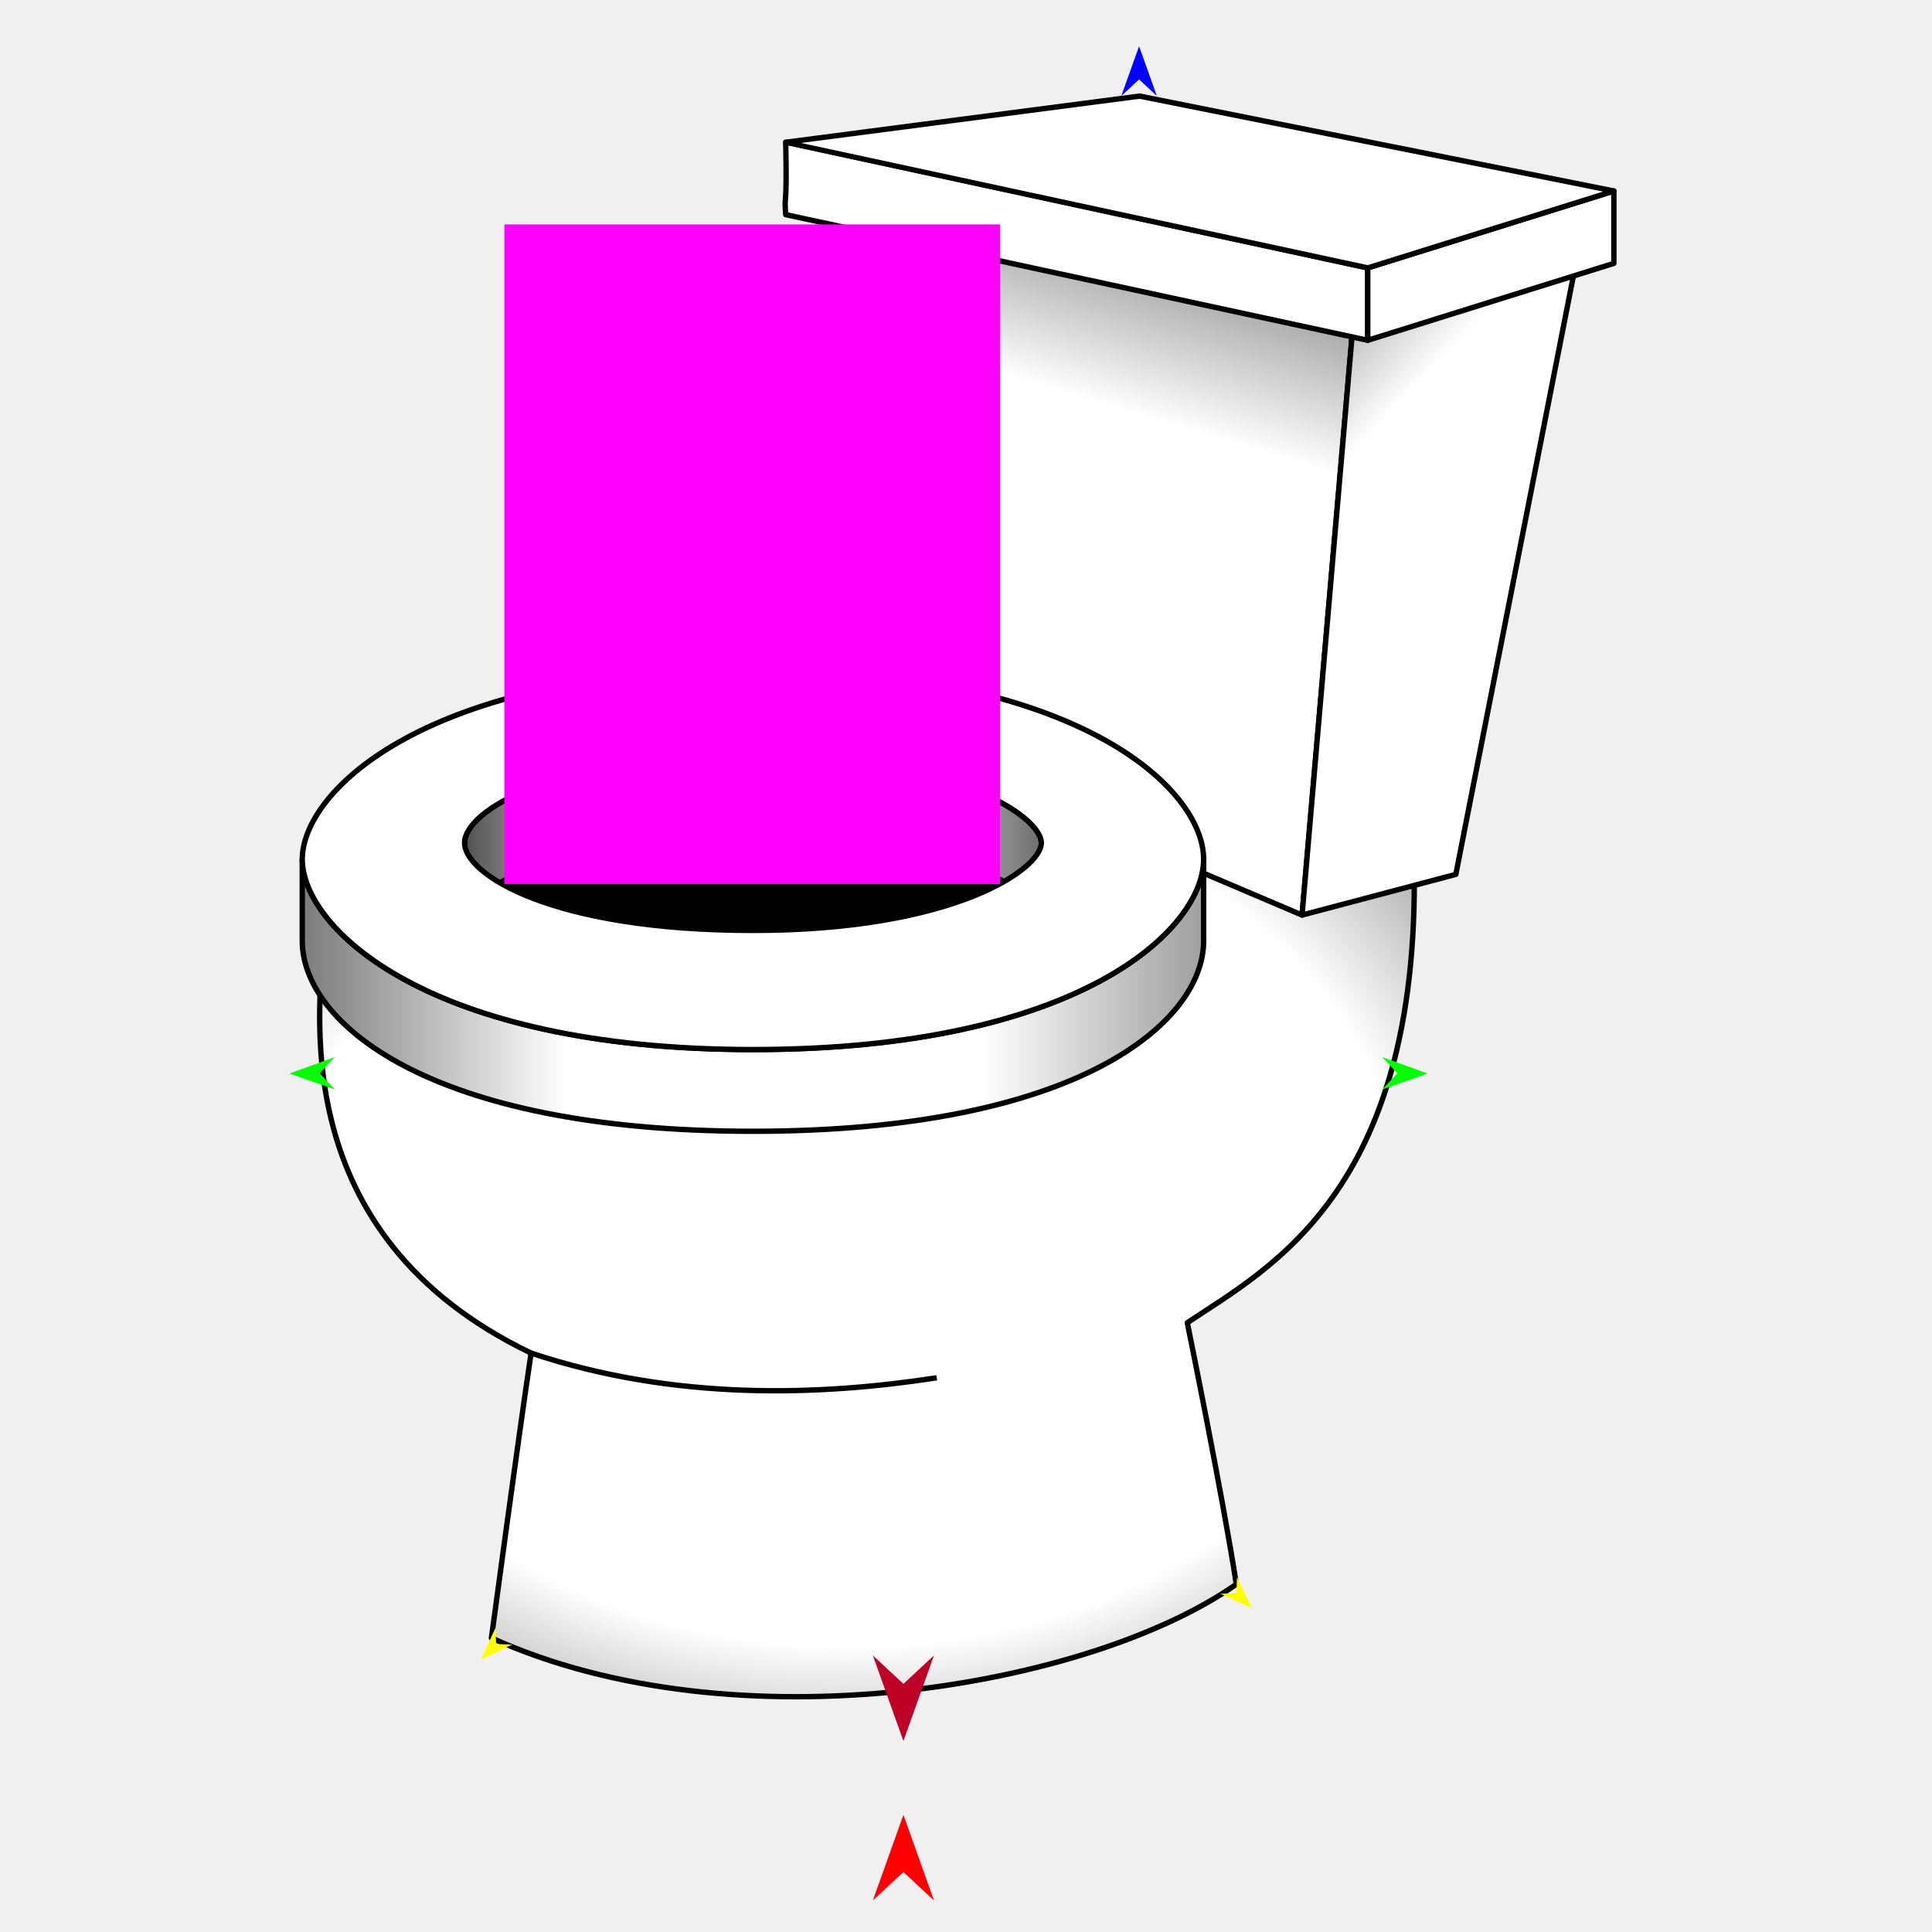
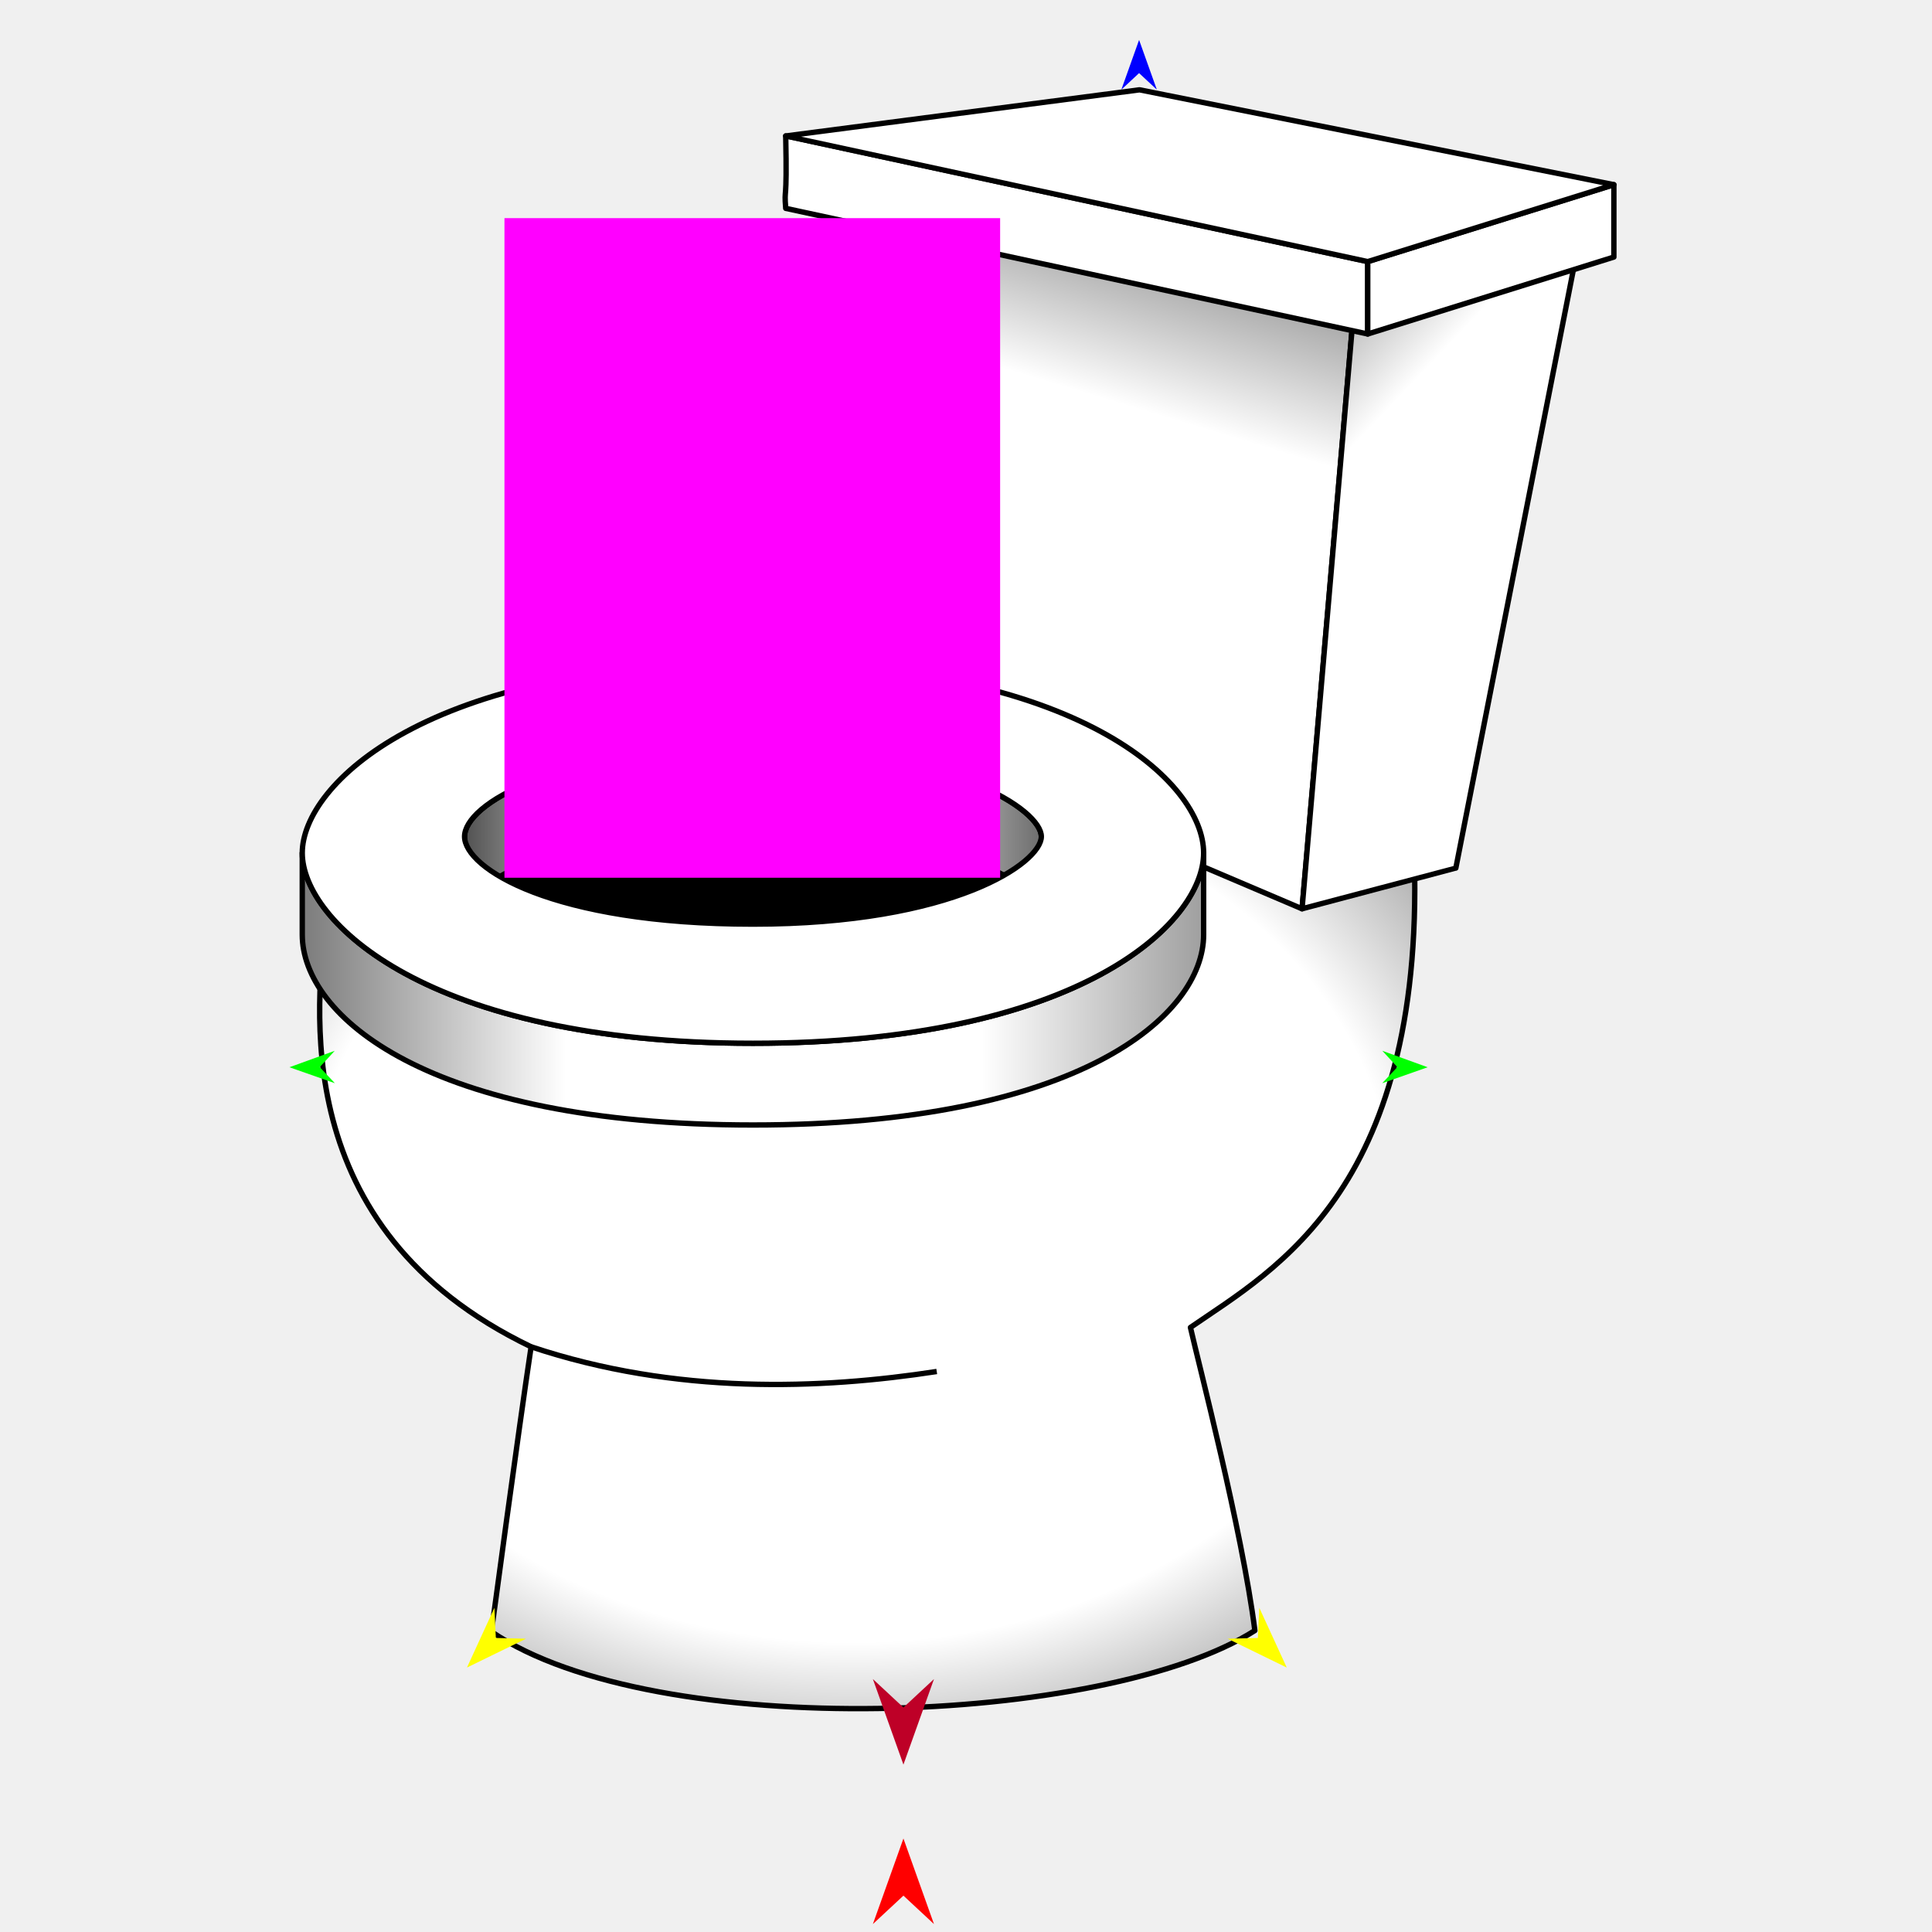
<svg xmlns="http://www.w3.org/2000/svg" version="1.1" id="Frame_0" width="720px" height="720px">
  <g id="toilet">
    <g id="toilet">
-       <path id="S11" fill="#000000" fill-rule="evenodd" stroke="#000000" stroke-width="2" stroke-linejoin="round" d="M 280.603 311.932 C 355.484 311.932 388.078 331.218 388.078 344.566 C 388.078 357.914 355.484 377.200 280.603 377.200 C 205.722 377.200 173.127 357.914 173.127 344.566 C 173.127 331.218 205.722 311.932 280.603 311.932 Z" />
-       <radialGradient id="C4C924AF-ED23-42D5-B946-A6060D679BA0_1" cx="48.41%" cy="44.08%" r="100.27%">
+       <path id="S11" fill="#000000" fill-rule="evenodd" stroke="#000000" stroke-width="2" stroke-linejoin="round" d="M 280.603 309.585 C 355.484 309.585 388.078 328.871 388.078 342.219 C 388.078 355.567 355.484 374.853 280.603 374.853 C 205.722 374.853 173.127 355.567 173.127 342.219 C 173.127 328.871 205.722 309.585 280.603 309.585 Z" />
+       <radialGradient id="C4C924AF-ED23-42D5-B946-A6060D679BA0_1" cx="48.58%" cy="43.33%" r="98.64%">
        <stop offset="50.00%" style="stop-color:rgb(255,255,255);stop-opacity:1.00" />
        <stop offset="100.00%" style="stop-color:rgb(0,0,0);stop-opacity:1.00" />
      </radialGradient>
-       <path id="S1" fill="url(#C4C924AF-ED23-42D5-B946-A6060D679BA0_1)" fill-rule="evenodd" stroke="#000000" stroke-width="2" stroke-linejoin="round" d="M 121.348 345.001 C 118.401 375.777 105.979 460.081 197.929 504.256 C 193.125 536.209 183.137 610.413 183.135 610.426 C 274.408 651.679 406.211 628.710 460.744 590.411 C 455.772 558.067 442.470 492.953 442.469 492.943 C 473.862 471.999 530.853 442.953 526.882 316.283 C 418.705 288.571 329.443 396.373 121.348 345.001 Z" />
+       <path id="S1" fill="url(#C4C924AF-ED23-42D5-B946-A6060D679BA0_1)" fill-rule="evenodd" stroke="#000000" stroke-width="2" stroke-linejoin="round" d="M 121.348 342.654 C 118.401 373.430 105.979 457.734 197.929 501.910 C 193.125 533.862 183.137 608.066 183.135 608.079 C 244.028 649.549 412.089 643.079 467.658 607.655 C 462.821 569.857 446.565 507.708 443.642 494.703 C 475.219 472.925 532.388 442.635 526.882 313.936 C 418.395 287.461 329.443 394.026 121.348 342.654 Z" />
      <linearGradient id="C4C924AF-ED23-42D5-B946-A6060D679BA0_2" x1="44.07%" y1="87.58%" x2="70.81%" y2="-30.88%">
        <stop offset="50.00%" style="stop-color:rgb(255,255,255);stop-opacity:1.00" />
        <stop offset="100.00%" style="stop-color:rgb(0,0,0);stop-opacity:1.00" />
      </linearGradient>
-       <path id="S2" fill="url(#C4C924AF-ED23-42D5-B946-A6060D679BA0_2)" fill-rule="evenodd" stroke="#000000" stroke-width="2" stroke-linejoin="round" d="M 306.585 79.576 C 306.605 79.580 504.112 122.214 504.131 122.218 C 504.129 122.240 485.242 341.002 485.240 341.024 C 485.224 341.017 324.002 272.403 323.985 272.396 C 323.984 272.377 306.587 79.595 306.585 79.576 Z" />
+       <path id="S2" fill="url(#C4C924AF-ED23-42D5-B946-A6060D679BA0_2)" fill-rule="evenodd" stroke="#000000" stroke-width="2" stroke-linejoin="round" d="M 306.585 77.229 C 306.605 77.233 504.112 119.867 504.131 119.871 C 504.129 119.893 485.242 338.655 485.240 338.677 C 485.224 338.670 324.002 270.056 323.985 270.050 C 323.984 270.030 306.587 77.248 306.585 77.229 Z" />
      <linearGradient id="C4C924AF-ED23-42D5-B946-A6060D679BA0_3" x1="46.48%" y1="94.17%" x2="-10.25%" y2="-34.59%">
        <stop offset="50.00%" style="stop-color:rgb(255,255,255);stop-opacity:1.00" />
        <stop offset="100.00%" style="stop-color:rgb(0,0,0);stop-opacity:1.00" />
      </linearGradient>
-       <path fill="none" stroke="#ffffff" stroke-width="1" stroke-linecap="butt" stroke-linejoin="round" d="M 485.240 341.024 C 485.242 341.002 504.129 122.240 504.131 122.218 " />
-       <path id="S3" fill="url(#C4C924AF-ED23-42D5-B946-A6060D679BA0_3)" fill-rule="evenodd" stroke="#000000" stroke-width="2" stroke-linejoin="round" d="M 542.547 325.856 C 542.541 325.857 504.342 335.968 485.240 341.024 C 485.242 341.002 504.129 122.240 504.131 122.218 C 531.979 113.516 587.667 96.113 587.675 96.111 C 572.632 172.692 542.551 325.833 542.547 325.856 Z" />
-       <path id="S4" fill="#ffffff" fill-rule="evenodd" stroke="#000000" stroke-width="2" stroke-linejoin="round" d="M 509.716 126.815 C 509.716 126.812 509.716 99.840 509.716 99.837 C 509.716 99.837 292.835 53.028 292.816 53.017 C 293.376 79.989 292.133 71.303 292.816 79.995 C 292.838 80.000 509.696 126.811 509.716 126.815 Z" />
-       <path fill="none" stroke="#ffffff" stroke-width="1" stroke-linecap="butt" stroke-linejoin="round" d="M 509.716 126.815 C 509.716 126.812 509.716 99.840 509.716 99.837 " />
-       <path id="S5" fill="#ffffff" fill-rule="evenodd" stroke="#000000" stroke-width="2" stroke-linejoin="round" d="M 601.444 71.172 C 601.444 80.164 601.444 89.157 601.444 98.150 C 601.435 98.152 509.725 126.812 509.716 126.815 C 509.716 126.812 509.716 99.840 509.716 99.837 C 509.725 99.834 601.435 71.174 601.444 71.172 Z" />
-       <path fill="none" stroke="#ffffff" stroke-width="1" stroke-linecap="butt" stroke-linejoin="round" d="M 292.816 53.017 C 292.835 53.028 509.716 99.837 509.716 99.837 " />
-       <path fill="none" stroke="#ffffff" stroke-width="1" stroke-linecap="butt" stroke-linejoin="round" d="M 509.716 99.837 C 509.725 99.834 601.435 71.174 601.444 71.172 " />
-       <path id="S6" fill="#ffffff" fill-rule="evenodd" stroke="#000000" stroke-width="2" stroke-linejoin="round" d="M 424.676 35.818 C 424.663 35.820 336.769 47.284 292.816 53.017 C 292.835 53.028 509.716 99.837 509.716 99.837 C 509.725 99.834 601.435 71.174 601.444 71.172 C 601.427 71.168 424.694 35.822 424.676 35.818 Z" />
+       <path fill="none" stroke="#ffffff" stroke-width="1" stroke-linecap="butt" stroke-linejoin="round" d="M 485.240 338.677 C 485.242 338.655 504.129 119.893 504.131 119.871 " />
+       <path id="S3" fill="url(#C4C924AF-ED23-42D5-B946-A6060D679BA0_3)" fill-rule="evenodd" stroke="#000000" stroke-width="2" stroke-linejoin="round" d="M 542.547 323.509 C 542.541 323.510 504.342 333.621 485.240 338.677 C 485.242 338.655 504.129 119.893 504.131 119.871 C 531.979 111.169 587.667 93.767 587.675 93.764 C 572.632 170.345 542.551 323.486 542.547 323.509 Z" />
+       <path id="S4" fill="#ffffff" fill-rule="evenodd" stroke="#000000" stroke-width="2" stroke-linejoin="round" d="M 509.716 124.468 C 509.716 124.465 509.716 97.493 509.716 97.490 C 509.716 97.490 292.835 50.681 292.816 50.671 C 293.376 77.642 292.133 68.956 292.816 77.648 C 292.838 77.653 509.696 124.464 509.716 124.468 Z" />
+       <path fill="none" stroke="#ffffff" stroke-width="1" stroke-linecap="butt" stroke-linejoin="round" d="M 509.716 124.468 C 509.716 124.465 509.716 97.493 509.716 97.490 " />
+       <path id="S5" fill="#ffffff" fill-rule="evenodd" stroke="#000000" stroke-width="2" stroke-linejoin="round" d="M 601.444 68.825 C 601.444 77.817 601.444 86.810 601.444 95.803 C 601.435 95.806 509.725 124.465 509.716 124.468 C 509.716 124.465 509.716 97.493 509.716 97.490 C 509.725 97.487 601.435 68.828 601.444 68.825 Z" />
+       <path fill="none" stroke="#ffffff" stroke-width="1" stroke-linecap="butt" stroke-linejoin="round" d="M 292.816 50.671 C 292.835 50.681 509.716 97.490 509.716 97.490 " />
+       <path fill="none" stroke="#ffffff" stroke-width="1" stroke-linecap="butt" stroke-linejoin="round" d="M 509.716 97.490 C 509.725 97.487 601.435 68.828 601.444 68.825 " />
+       <path id="S6" fill="#ffffff" fill-rule="evenodd" stroke="#000000" stroke-width="2" stroke-linejoin="round" d="M 424.676 33.471 C 424.663 33.473 336.769 44.938 292.816 50.671 C 292.835 50.681 509.716 97.490 509.716 97.490 C 509.725 97.487 601.435 68.828 601.444 68.825 C 601.427 68.821 424.694 33.475 424.676 33.471 Z" />
      <linearGradient id="C4C924AF-ED23-42D5-B946-A6060D679BA0_7" x1="-15.00%" y1="55.71%" x2="123.11%" y2="55.71%">
        <stop offset="0.00%" style="stop-color:rgb(0,0,0);stop-opacity:1.00" />
        <stop offset="33.73%" style="stop-color:rgb(255,255,255);stop-opacity:1.00" />
        <stop offset="61.18%" style="stop-color:rgb(255,255,255);stop-opacity:1.00" />
        <stop offset="100.00%" style="stop-color:rgb(0,0,0);stop-opacity:1.00" />
      </linearGradient>
-       <path fill="none" stroke="#ffffff" stroke-width="1" stroke-linecap="butt" stroke-linejoin="round" d="M 388.078 344.566 C 388.078 331.218 355.484 311.932 280.603 311.932 " />
-       <path fill="none" stroke="#ffffff" stroke-width="1" stroke-linecap="butt" stroke-linejoin="round" d="M 280.603 311.932 C 205.722 311.932 173.127 331.218 173.127 344.566 " />
-       <path id="S7" fill="url(#C4C924AF-ED23-42D5-B946-A6060D679BA0_7)" fill-rule="evenodd" stroke="#000000" stroke-width="2" stroke-linejoin="round" d="M 173.127 314.107 C 173.127 302.314 205.722 281.473 280.603 281.473 C 355.484 281.473 388.078 304.319 388.078 314.107 C 388.078 324.260 388.078 334.413 388.078 344.566 C 388.078 331.218 355.484 311.932 280.603 311.932 C 205.722 311.932 173.127 331.218 173.127 344.566 C 173.127 334.413 173.127 324.260 173.127 314.107 Z" />
+       <path fill="none" stroke="#ffffff" stroke-width="1" stroke-linecap="butt" stroke-linejoin="round" d="M 388.078 342.219 C 388.078 328.871 355.484 309.585 280.603 309.585 " />
+       <path fill="none" stroke="#ffffff" stroke-width="1" stroke-linecap="butt" stroke-linejoin="round" d="M 280.603 309.585 C 205.722 309.585 173.127 328.871 173.127 342.219 " />
+       <path id="S7" fill="url(#C4C924AF-ED23-42D5-B946-A6060D679BA0_7)" fill-rule="evenodd" stroke="#000000" stroke-width="2" stroke-linejoin="round" d="M 173.127 311.761 C 173.127 299.967 205.722 279.126 280.603 279.126 C 355.484 279.126 388.078 301.973 388.078 311.761 C 388.078 321.913 388.078 332.066 388.078 342.219 C 388.078 328.871 355.484 309.585 280.603 309.585 C 205.722 309.585 173.127 328.871 173.127 342.219 C 173.127 332.066 173.127 321.913 173.127 311.761 Z" />
      <linearGradient id="C4C924AF-ED23-42D5-B946-A6060D679BA0_8" x1="-27.28%" y1="30.44%" x2="140.44%" y2="30.44%">
        <stop offset="0.00%" style="stop-color:rgb(0,0,0);stop-opacity:1.00" />
        <stop offset="33.73%" style="stop-color:rgb(255,255,255);stop-opacity:1.00" />
        <stop offset="61.18%" style="stop-color:rgb(255,255,255);stop-opacity:1.00" />
        <stop offset="100.00%" style="stop-color:rgb(0,0,0);stop-opacity:1.00" />
      </linearGradient>
-       <path id="S8" fill="url(#C4C924AF-ED23-42D5-B946-A6060D679BA0_8)" fill-rule="evenodd" stroke="#000000" stroke-width="2" stroke-linejoin="round" d="M 448.560 320.215 C 448.560 330.368 448.560 340.520 448.560 350.673 C 448.560 380.805 402.149 421.598 280.603 421.598 C 159.056 421.598 112.645 380.805 112.645 350.673 C 112.645 340.520 112.645 330.368 112.645 320.215 C 112.645 345.609 159.056 391.140 280.603 391.140 C 402.149 391.140 448.560 346.390 448.560 320.215 Z" />
-       <path fill="none" stroke="#ffffff" stroke-width="1" stroke-linecap="butt" stroke-linejoin="round" d="M 173.127 314.107 C 173.127 302.314 205.722 281.473 280.603 281.473 " />
-       <path fill="none" stroke="#ffffff" stroke-width="1" stroke-linecap="butt" stroke-linejoin="round" d="M 280.603 281.473 C 355.484 281.473 388.078 304.319 388.078 314.107 " />
-       <path fill="none" stroke="#ffffff" stroke-width="1" stroke-linecap="butt" stroke-linejoin="round" d="M 448.560 320.215 C 448.560 346.390 402.149 391.140 280.603 391.140 " />
-       <path fill="none" stroke="#ffffff" stroke-width="1" stroke-linecap="butt" stroke-linejoin="round" d="M 280.603 391.140 C 159.056 391.140 112.645 345.609 112.645 320.215 " />
-       <path id="S9" fill="#ffffff" fill-rule="evenodd" stroke="#000000" stroke-width="2" stroke-linejoin="round" d="M 173.127 314.107 C 173.127 302.314 205.722 281.473 280.603 281.473 C 355.484 281.473 388.078 304.319 388.078 314.107 C 388.078 323.895 355.484 346.741 280.603 346.741 C 205.722 346.741 173.127 325.901 173.127 314.107 M 112.645 320.215 C 112.645 294.820 159.056 249.290 280.603 249.290 C 402.149 249.290 448.560 294.039 448.560 320.215 C 448.560 346.390 402.149 391.140 280.603 391.140 C 159.056 391.140 112.645 345.609 112.645 320.215 Z" />
-       <path id="S10" fill="#ffffff" fill-rule="evenodd" stroke="#000000" stroke-width="2" stroke-linejoin="round" d="M 289.388 100.035 C 291.892 96.568 332.054 91.947 336.066 93.428 C 344.579 96.571 340.673 113.718 335.845 114.159 C 331.635 114.544 291.850 116.884 289.244 113.555 C 288.488 112.589 288.670 101.029 289.388 100.035 Z" />
-       <path id="S12" fill="none" stroke="#000000" stroke-width="2" stroke-linejoin="round" d="M 197.929 504.256 C 251.989 522.303 306.094 520.074 349.095 513.460 " />
+       <path id="S8" fill="url(#C4C924AF-ED23-42D5-B946-A6060D679BA0_8)" fill-rule="evenodd" stroke="#000000" stroke-width="2" stroke-linejoin="round" d="M 448.560 317.868 C 448.560 328.021 448.560 338.174 448.560 348.327 C 448.560 378.458 402.149 419.252 280.603 419.252 C 159.056 419.252 112.645 378.458 112.645 348.327 C 112.645 338.174 112.645 328.021 112.645 317.868 C 112.645 343.262 159.056 388.793 280.603 388.793 C 402.149 388.793 448.560 344.044 448.560 317.868 Z" />
+       <path fill="none" stroke="#ffffff" stroke-width="1" stroke-linecap="butt" stroke-linejoin="round" d="M 173.127 311.761 C 173.127 299.967 205.722 279.126 280.603 279.126 " />
+       <path fill="none" stroke="#ffffff" stroke-width="1" stroke-linecap="butt" stroke-linejoin="round" d="M 280.603 279.126 C 355.484 279.126 388.078 301.973 388.078 311.761 " />
+       <path fill="none" stroke="#ffffff" stroke-width="1" stroke-linecap="butt" stroke-linejoin="round" d="M 448.560 317.868 C 448.560 344.044 402.149 388.793 280.603 388.793 " />
+       <path fill="none" stroke="#ffffff" stroke-width="1" stroke-linecap="butt" stroke-linejoin="round" d="M 280.603 388.793 C 159.056 388.793 112.645 343.262 112.645 317.868 " />
+       <path id="S9" fill="#ffffff" fill-rule="evenodd" stroke="#000000" stroke-width="2" stroke-linejoin="round" d="M 173.127 311.761 C 173.127 299.967 205.722 279.126 280.603 279.126 C 355.484 279.126 388.078 301.973 388.078 311.761 C 388.078 321.549 355.484 344.395 280.603 344.395 C 205.722 344.395 173.127 323.554 173.127 311.761 M 112.645 317.868 C 112.645 292.473 159.056 246.943 280.603 246.943 C 402.149 246.943 448.560 291.692 448.560 317.868 C 448.560 344.044 402.149 388.793 280.603 388.793 C 159.056 388.793 112.645 343.262 112.645 317.868 Z" />
+       <path id="S10" fill="#ffffff" fill-rule="evenodd" stroke="#000000" stroke-width="2" stroke-linejoin="round" d="M 289.388 97.688 C 291.892 94.221 332.054 89.601 336.066 91.082 C 344.579 94.224 340.673 111.372 335.845 111.813 C 331.635 112.197 291.850 114.537 289.244 111.208 C 288.488 110.242 288.670 98.682 289.388 97.688 Z" />
+       <path id="S12" fill="none" stroke="#000000" stroke-width="2" stroke-linejoin="round" d="M 197.929 501.910 C 251.989 519.956 306.094 517.727 349.095 511.114 " />
    </g>
    <g id="specs_2">
-       <path fill="#ff00ff" fill-rule="evenodd" stroke="none" d="M 187.999 329.458 C 188.018 329.458 372.703 329.458 372.722 329.458 C 372.722 329.434 372.722 83.660 372.722 83.635 C 372.703 83.635 188.018 83.635 187.999 83.635 C 187.999 83.660 187.999 329.434 187.999 329.458 Z" />
-       <path fill="#ff0000" fill-rule="evenodd" stroke="none" d="M 336.682 676.362 C 336.683 676.365 348.068 708.243 348.069 708.246 C 348.068 708.245 336.683 697.652 336.682 697.651 C 336.681 697.652 325.296 708.245 325.295 708.246 C 325.296 708.243 336.681 676.365 336.682 676.362 Z" />
-       <path fill="#0000ff" fill-rule="evenodd" stroke="none" d="M 424.504 17.228 C 424.505 17.230 431.118 35.748 431.119 35.749 C 431.118 35.749 424.505 29.596 424.504 29.595 C 424.504 29.596 417.891 35.749 417.890 35.749 C 417.891 35.748 424.504 17.230 424.504 17.228 Z" />
-       <path fill="#00ff00" fill-rule="evenodd" stroke="none" d="M 107.864 400.078 C 107.865 400.077 124.737 393.955 124.739 393.954 C 124.738 393.955 119.152 400.020 119.152 400.021 C 119.152 400.021 124.799 406.029 124.800 406.029 C 124.798 406.029 107.865 400.078 107.864 400.078 Z" />
-       <path fill="#ffff00" fill-rule="evenodd" stroke="none" d="M 179.202 618.558 C 179.202 618.556 184.614 606.773 184.615 606.771 C 184.615 606.772 184.900 612.723 184.900 612.723 C 184.901 612.723 190.856 612.867 190.856 612.867 C 190.855 612.868 179.203 618.557 179.202 618.558 Z" />
-       <path fill="#ffff00" fill-rule="evenodd" stroke="none" d="M 466.625 599.414 C 466.625 599.413 460.978 587.740 460.977 587.739 C 460.977 587.740 460.812 593.695 460.812 593.695 C 460.811 593.695 454.859 593.959 454.859 593.959 C 454.860 593.960 466.624 599.414 466.625 599.414 Z" />
-       <path fill="#00ff00" fill-rule="evenodd" stroke="none" d="M 532.040 400.078 C 532.038 400.077 515.166 393.955 515.165 393.954 C 515.165 393.955 520.751 400.020 520.752 400.021 C 520.751 400.021 515.104 406.029 515.104 406.029 C 515.105 406.029 532.038 400.078 532.040 400.078 Z" />
-       <path fill="#be0027" fill-rule="evenodd" stroke="none" d="M 336.682 648.821 C 336.683 648.818 348.068 616.940 348.069 616.936 C 348.068 616.937 336.683 627.530 336.682 627.531 C 336.681 627.530 325.296 616.937 325.295 616.936 C 325.296 616.940 336.681 648.818 336.682 648.821 Z" />
+       <path fill="#ff00ff" fill-rule="evenodd" stroke="none" d="M 187.999 327.112 C 188.018 327.112 372.703 327.112 372.722 327.112 C 372.722 327.087 372.722 81.313 372.722 81.288 C 372.703 81.288 188.018 81.288 187.999 81.288 C 187.999 81.313 187.999 327.087 187.999 327.112 Z" />
+       <path fill="#ff0000" fill-rule="evenodd" stroke="none" d="M 336.682 685.162 C 336.683 685.166 348.068 717.044 348.069 717.047 C 348.068 717.046 336.683 706.453 336.682 706.452 C 336.681 706.453 325.296 717.046 325.295 717.047 C 325.296 717.044 336.681 685.166 336.682 685.162 Z" />
+       <path fill="#0000ff" fill-rule="evenodd" stroke="none" d="M 424.504 14.881 C 424.505 14.883 431.118 33.401 431.119 33.403 C 431.118 33.402 424.505 27.249 424.504 27.248 C 424.504 27.249 417.891 33.402 417.890 33.403 C 417.891 33.401 424.504 14.883 424.504 14.881 Z" />
+       <path fill="#00ff00" fill-rule="evenodd" stroke="none" d="M 107.864 397.731 C 107.865 397.730 124.737 391.608 124.739 391.607 C 124.738 391.608 119.152 397.673 119.152 397.674 C 119.152 397.674 124.799 403.682 124.800 403.683 C 124.798 403.682 107.865 397.731 107.864 397.731 Z" />
+       <path fill="#ffff00" fill-rule="evenodd" stroke="none" d="M 174.020 621.451 C 174.021 621.449 184.246 599.186 184.247 599.184 C 184.247 599.185 184.786 610.427 184.786 610.429 C 184.787 610.429 196.037 610.701 196.038 610.701 C 196.036 610.702 174.022 621.450 174.020 621.451 Z" />
+       <path fill="#00ff00" fill-rule="evenodd" stroke="none" d="M 532.040 397.731 C 532.038 397.730 515.166 391.608 515.165 391.607 C 515.165 391.608 520.751 397.673 520.752 397.674 C 520.751 397.674 515.104 403.682 515.104 403.683 C 515.105 403.682 532.038 397.731 532.040 397.731 Z" />
+       <path fill="#be0027" fill-rule="evenodd" stroke="none" d="M 336.682 657.621 C 336.683 657.618 348.068 625.740 348.069 625.737 C 348.068 625.738 336.683 636.331 336.682 636.332 C 336.681 636.331 325.296 625.738 325.295 625.737 C 325.296 625.740 336.681 657.618 336.682 657.621 Z" />
+       <path fill="#ffff00" fill-rule="evenodd" stroke="none" d="M 479.537 621.451 C 479.536 621.449 469.311 599.186 469.310 599.184 C 469.310 599.185 468.771 610.427 468.771 610.429 C 468.770 610.429 457.519 610.701 457.518 610.701 C 457.520 610.702 479.535 621.450 479.537 621.451 Z" />
    </g>
  </g>
</svg>
